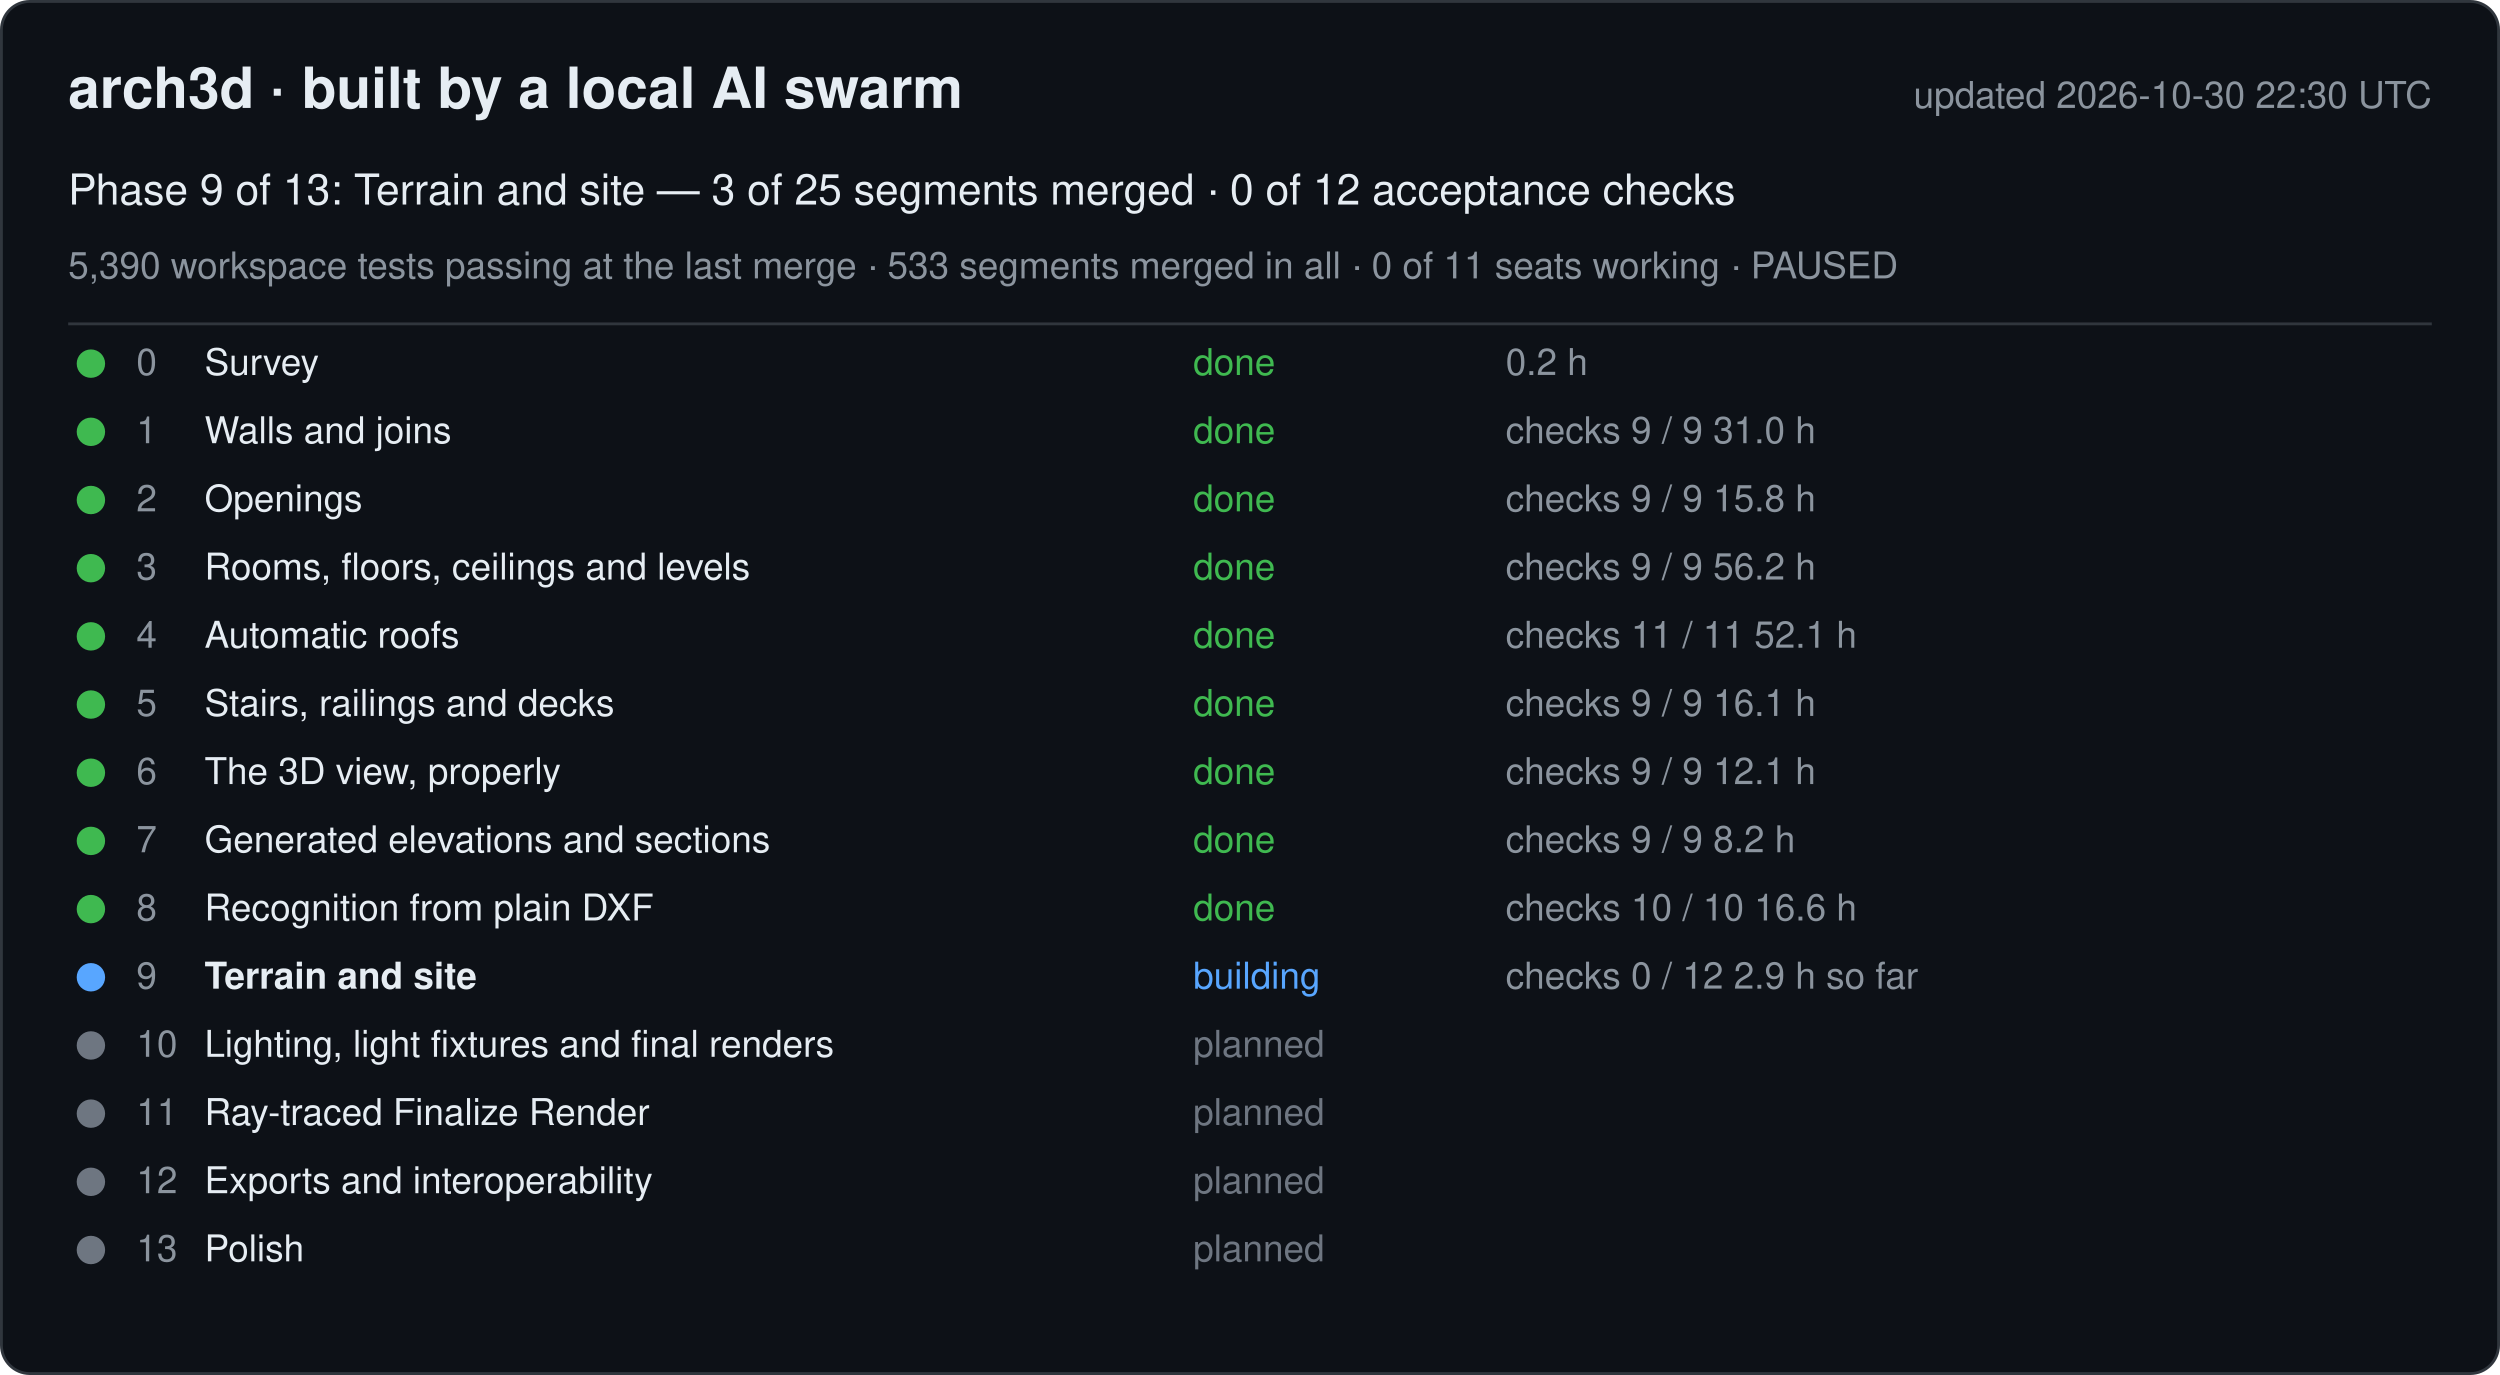
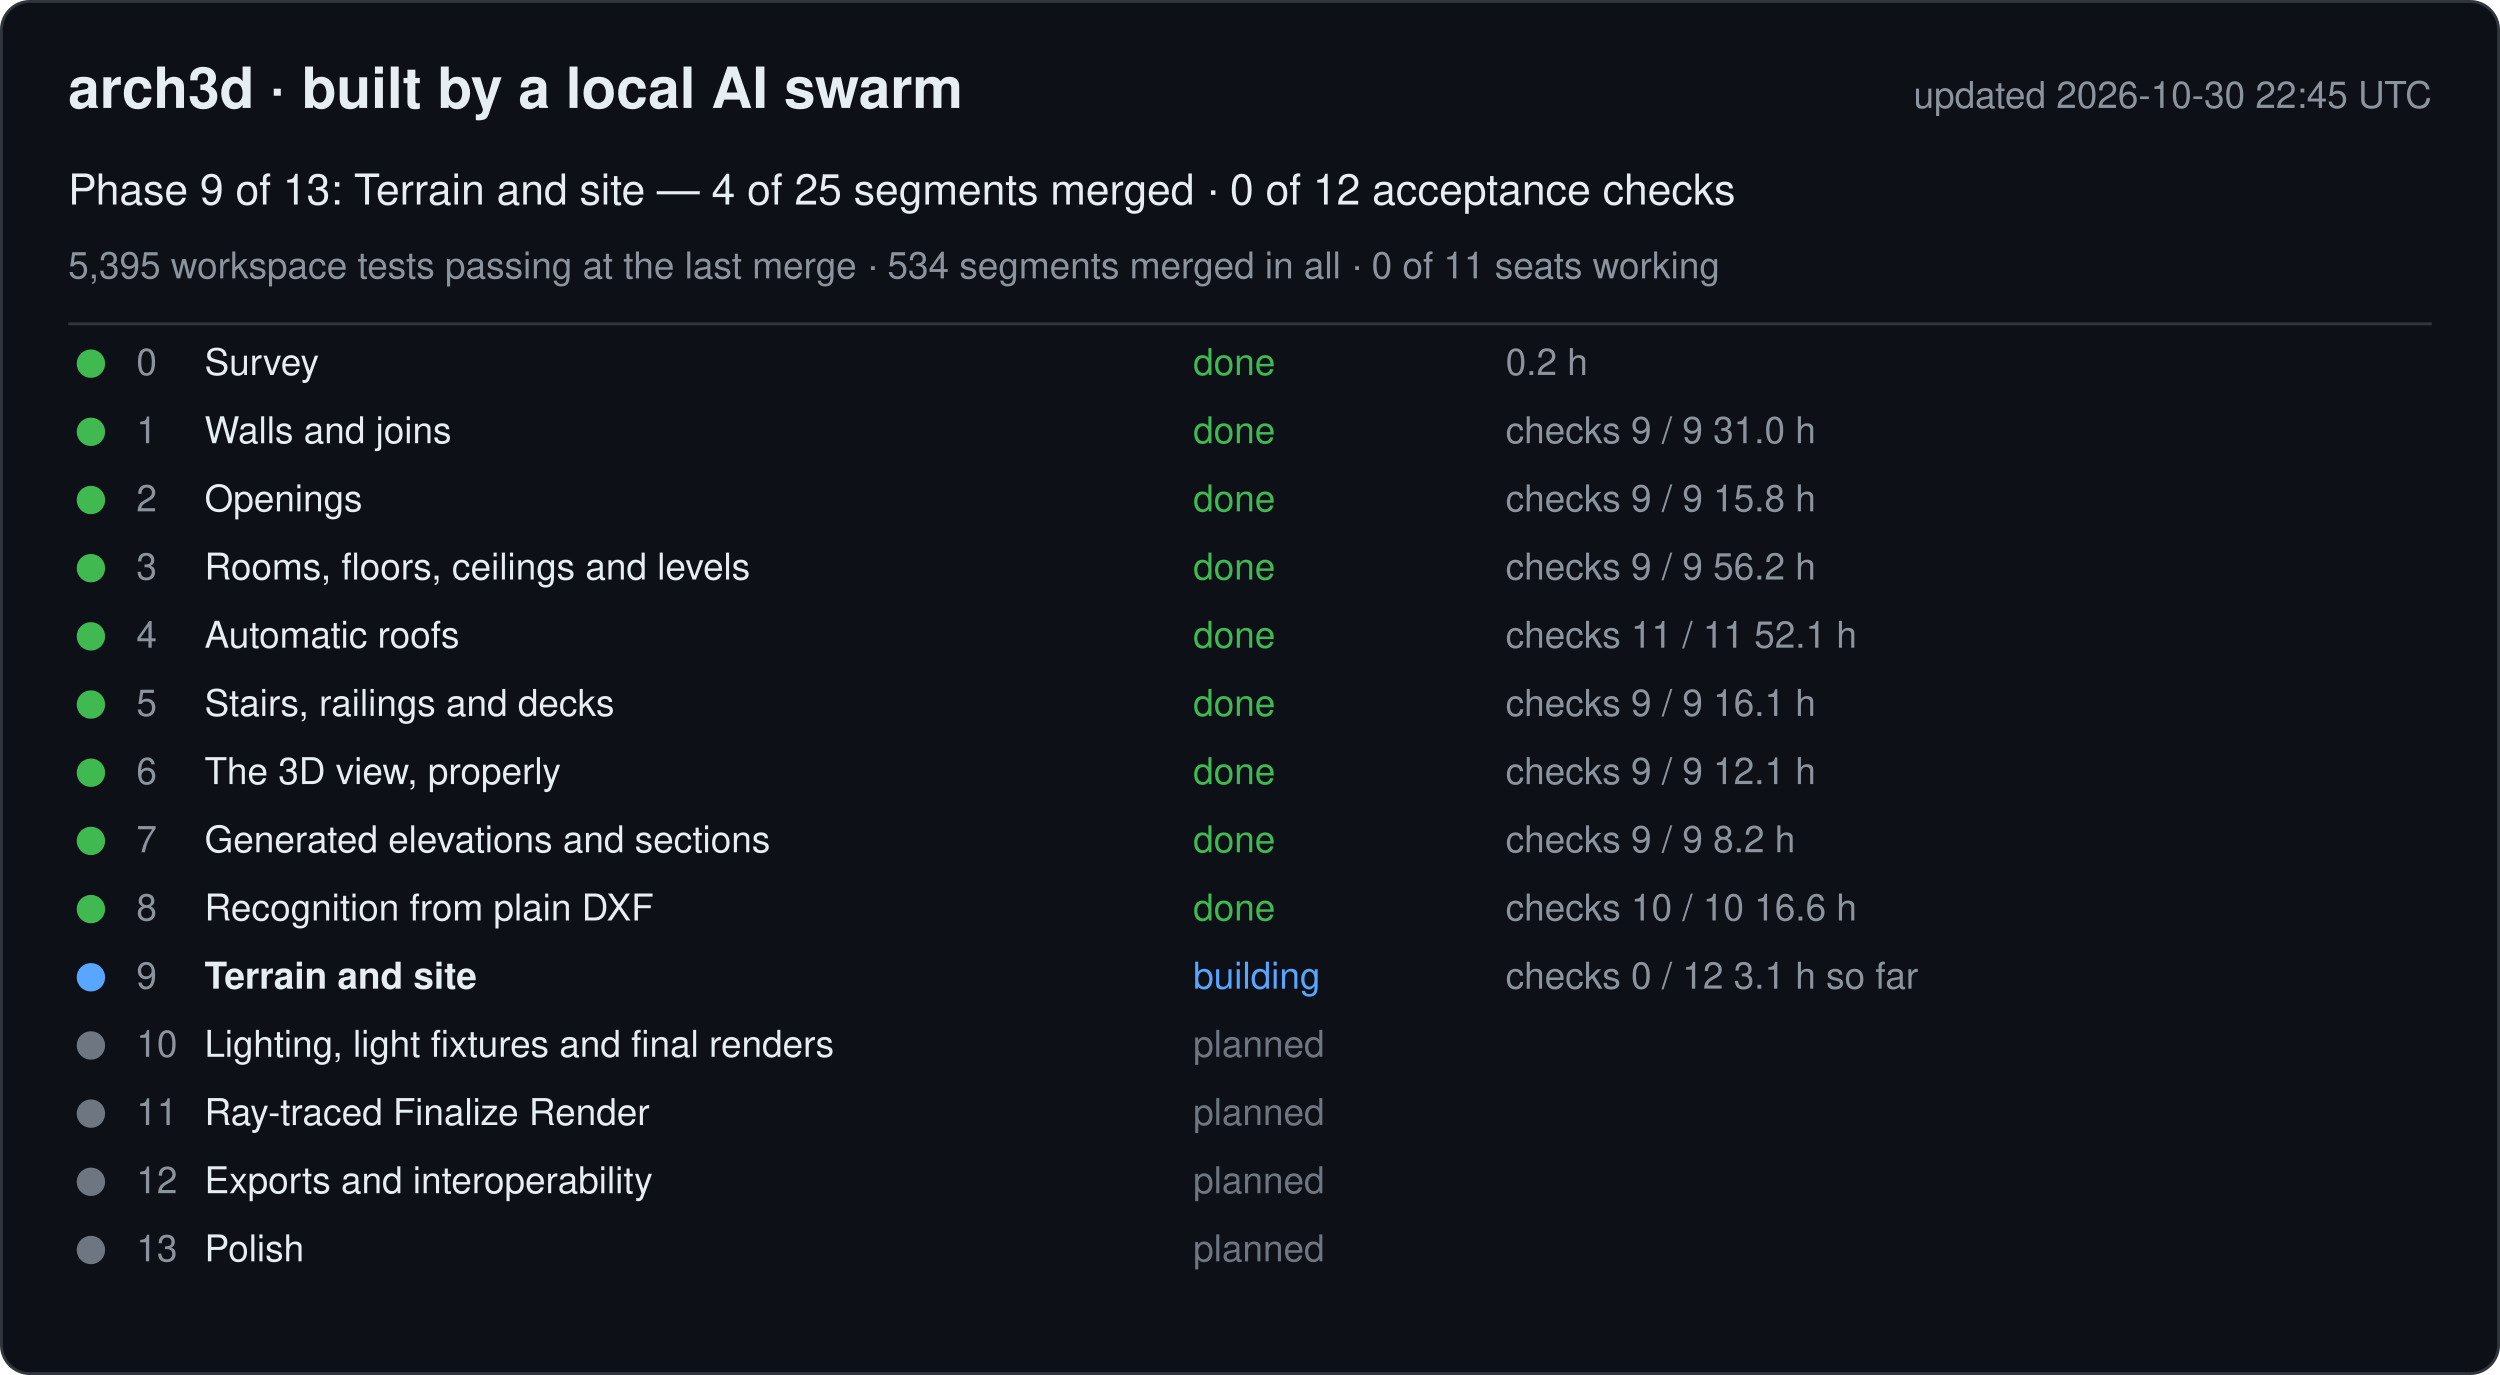
<svg xmlns="http://www.w3.org/2000/svg" width="880" height="484" viewBox="0 0 880 484" font-family="-apple-system, Segoe UI, Helvetica, Arial, sans-serif">
  <rect x="0.5" y="0.5" width="879" height="483" rx="10" fill="#0d1117" stroke="#30363d" />
  <text x="24" y="38" font-size="20" font-weight="600" fill="#e6edf3">arch3d · built by a local AI swarm</text>
-   <text x="856" y="38" font-size="13" fill="#8b949e" text-anchor="end">updated 2026-10-30 22:30 UTC</text>
-   <text x="24" y="72" font-size="15" fill="#e6edf3">Phase 9 of 13: Terrain and site — 3 of 25 segments merged · 0 of 12 acceptance checks</text>
-   <text x="24" y="98" font-size="13" fill="#8b949e">5,390 workspace tests passing at the last merge · 533 segments merged in all · 0 of 11 seats working · PAUSED</text>
+   <text x="856" y="38" font-size="13" fill="#8b949e" text-anchor="end">updated 2026-10-30 22:45 UTC</text>
+   <text x="24" y="72" font-size="15" fill="#e6edf3">Phase 9 of 13: Terrain and site — 4 of 25 segments merged · 0 of 12 acceptance checks</text>
+   <text x="24" y="98" font-size="13" fill="#8b949e">5,395 workspace tests passing at the last merge · 534 segments merged in all · 0 of 11 seats working</text>
  <line x1="24" y1="114" x2="856" y2="114" stroke="#30363d" />
  <g data-phase="0">
    <circle cx="32" cy="128" r="5" fill="#3fb950" />
    <text x="48" y="132" font-size="13" fill="#8b949e">0</text>
    <text x="72" y="132" font-size="13" fill="#e6edf3">Survey</text>
    <text x="420" y="132" font-size="13" fill="#3fb950">done</text>
    <text x="530" y="132" font-size="13" fill="#8b949e">0.2 h</text>
  </g>
  <g data-phase="1">
    <circle cx="32" cy="152" r="5" fill="#3fb950" />
    <text x="48" y="156" font-size="13" fill="#8b949e">1</text>
    <text x="72" y="156" font-size="13" fill="#e6edf3">Walls and joins</text>
    <text x="420" y="156" font-size="13" fill="#3fb950">done</text>
    <text x="530" y="156" font-size="13" fill="#8b949e">checks 9 / 9   31.0 h</text>
  </g>
  <g data-phase="2">
    <circle cx="32" cy="176" r="5" fill="#3fb950" />
    <text x="48" y="180" font-size="13" fill="#8b949e">2</text>
    <text x="72" y="180" font-size="13" fill="#e6edf3">Openings</text>
    <text x="420" y="180" font-size="13" fill="#3fb950">done</text>
    <text x="530" y="180" font-size="13" fill="#8b949e">checks 9 / 9   15.8 h</text>
  </g>
  <g data-phase="3">
    <circle cx="32" cy="200" r="5" fill="#3fb950" />
    <text x="48" y="204" font-size="13" fill="#8b949e">3</text>
    <text x="72" y="204" font-size="13" fill="#e6edf3">Rooms, floors, ceilings and levels</text>
    <text x="420" y="204" font-size="13" fill="#3fb950">done</text>
    <text x="530" y="204" font-size="13" fill="#8b949e">checks 9 / 9   56.2 h</text>
  </g>
  <g data-phase="4">
    <circle cx="32" cy="224" r="5" fill="#3fb950" />
    <text x="48" y="228" font-size="13" fill="#8b949e">4</text>
    <text x="72" y="228" font-size="13" fill="#e6edf3">Automatic roofs</text>
    <text x="420" y="228" font-size="13" fill="#3fb950">done</text>
    <text x="530" y="228" font-size="13" fill="#8b949e">checks 11 / 11   52.1 h</text>
  </g>
  <g data-phase="5">
    <circle cx="32" cy="248" r="5" fill="#3fb950" />
    <text x="48" y="252" font-size="13" fill="#8b949e">5</text>
    <text x="72" y="252" font-size="13" fill="#e6edf3">Stairs, railings and decks</text>
    <text x="420" y="252" font-size="13" fill="#3fb950">done</text>
    <text x="530" y="252" font-size="13" fill="#8b949e">checks 9 / 9   16.1 h</text>
  </g>
  <g data-phase="6">
    <circle cx="32" cy="272" r="5" fill="#3fb950" />
    <text x="48" y="276" font-size="13" fill="#8b949e">6</text>
    <text x="72" y="276" font-size="13" fill="#e6edf3">The 3D view, properly</text>
    <text x="420" y="276" font-size="13" fill="#3fb950">done</text>
    <text x="530" y="276" font-size="13" fill="#8b949e">checks 9 / 9   12.1 h</text>
  </g>
  <g data-phase="7">
    <circle cx="32" cy="296" r="5" fill="#3fb950" />
    <text x="48" y="300" font-size="13" fill="#8b949e">7</text>
    <text x="72" y="300" font-size="13" fill="#e6edf3">Generated elevations and sections</text>
    <text x="420" y="300" font-size="13" fill="#3fb950">done</text>
    <text x="530" y="300" font-size="13" fill="#8b949e">checks 9 / 9   8.2 h</text>
  </g>
  <g data-phase="8">
    <circle cx="32" cy="320" r="5" fill="#3fb950" />
    <text x="48" y="324" font-size="13" fill="#8b949e">8</text>
    <text x="72" y="324" font-size="13" fill="#e6edf3">Recognition from plain DXF</text>
    <text x="420" y="324" font-size="13" fill="#3fb950">done</text>
    <text x="530" y="324" font-size="13" fill="#8b949e">checks 10 / 10   16.6 h</text>
  </g>
  <g data-phase="9">
    <circle cx="32" cy="344" r="5" fill="#58a6ff" />
    <text x="48" y="348" font-size="13" fill="#8b949e">9</text>
    <text x="72" y="348" font-size="13" fill="#e6edf3" font-weight="600">Terrain and site</text>
    <text x="420" y="348" font-size="13" fill="#58a6ff">building</text>
-     <text x="530" y="348" font-size="13" fill="#8b949e">checks 0 / 12   2.9 h so far</text>
+     <text x="530" y="348" font-size="13" fill="#8b949e">checks 0 / 12   3.1 h so far</text>
  </g>
  <g data-phase="10">
    <circle cx="32" cy="368" r="5" fill="#6e7681" />
    <text x="48" y="372" font-size="13" fill="#8b949e">10</text>
    <text x="72" y="372" font-size="13" fill="#e6edf3">Lighting, light fixtures and final renders</text>
    <text x="420" y="372" font-size="13" fill="#6e7681">planned</text>
    <text x="530" y="372" font-size="13" fill="#8b949e" />
  </g>
  <g data-phase="11">
    <circle cx="32" cy="392" r="5" fill="#6e7681" />
    <text x="48" y="396" font-size="13" fill="#8b949e">11</text>
    <text x="72" y="396" font-size="13" fill="#e6edf3">Ray-traced Finalize Render</text>
    <text x="420" y="396" font-size="13" fill="#6e7681">planned</text>
    <text x="530" y="396" font-size="13" fill="#8b949e" />
  </g>
  <g data-phase="12">
    <circle cx="32" cy="416" r="5" fill="#6e7681" />
    <text x="48" y="420" font-size="13" fill="#8b949e">12</text>
    <text x="72" y="420" font-size="13" fill="#e6edf3">Exports and interoperability</text>
    <text x="420" y="420" font-size="13" fill="#6e7681">planned</text>
    <text x="530" y="420" font-size="13" fill="#8b949e" />
  </g>
  <g data-phase="13">
    <circle cx="32" cy="440" r="5" fill="#6e7681" />
    <text x="48" y="444" font-size="13" fill="#8b949e">13</text>
    <text x="72" y="444" font-size="13" fill="#e6edf3">Polish</text>
    <text x="420" y="444" font-size="13" fill="#6e7681">planned</text>
    <text x="530" y="444" font-size="13" fill="#8b949e" />
  </g>
</svg>
